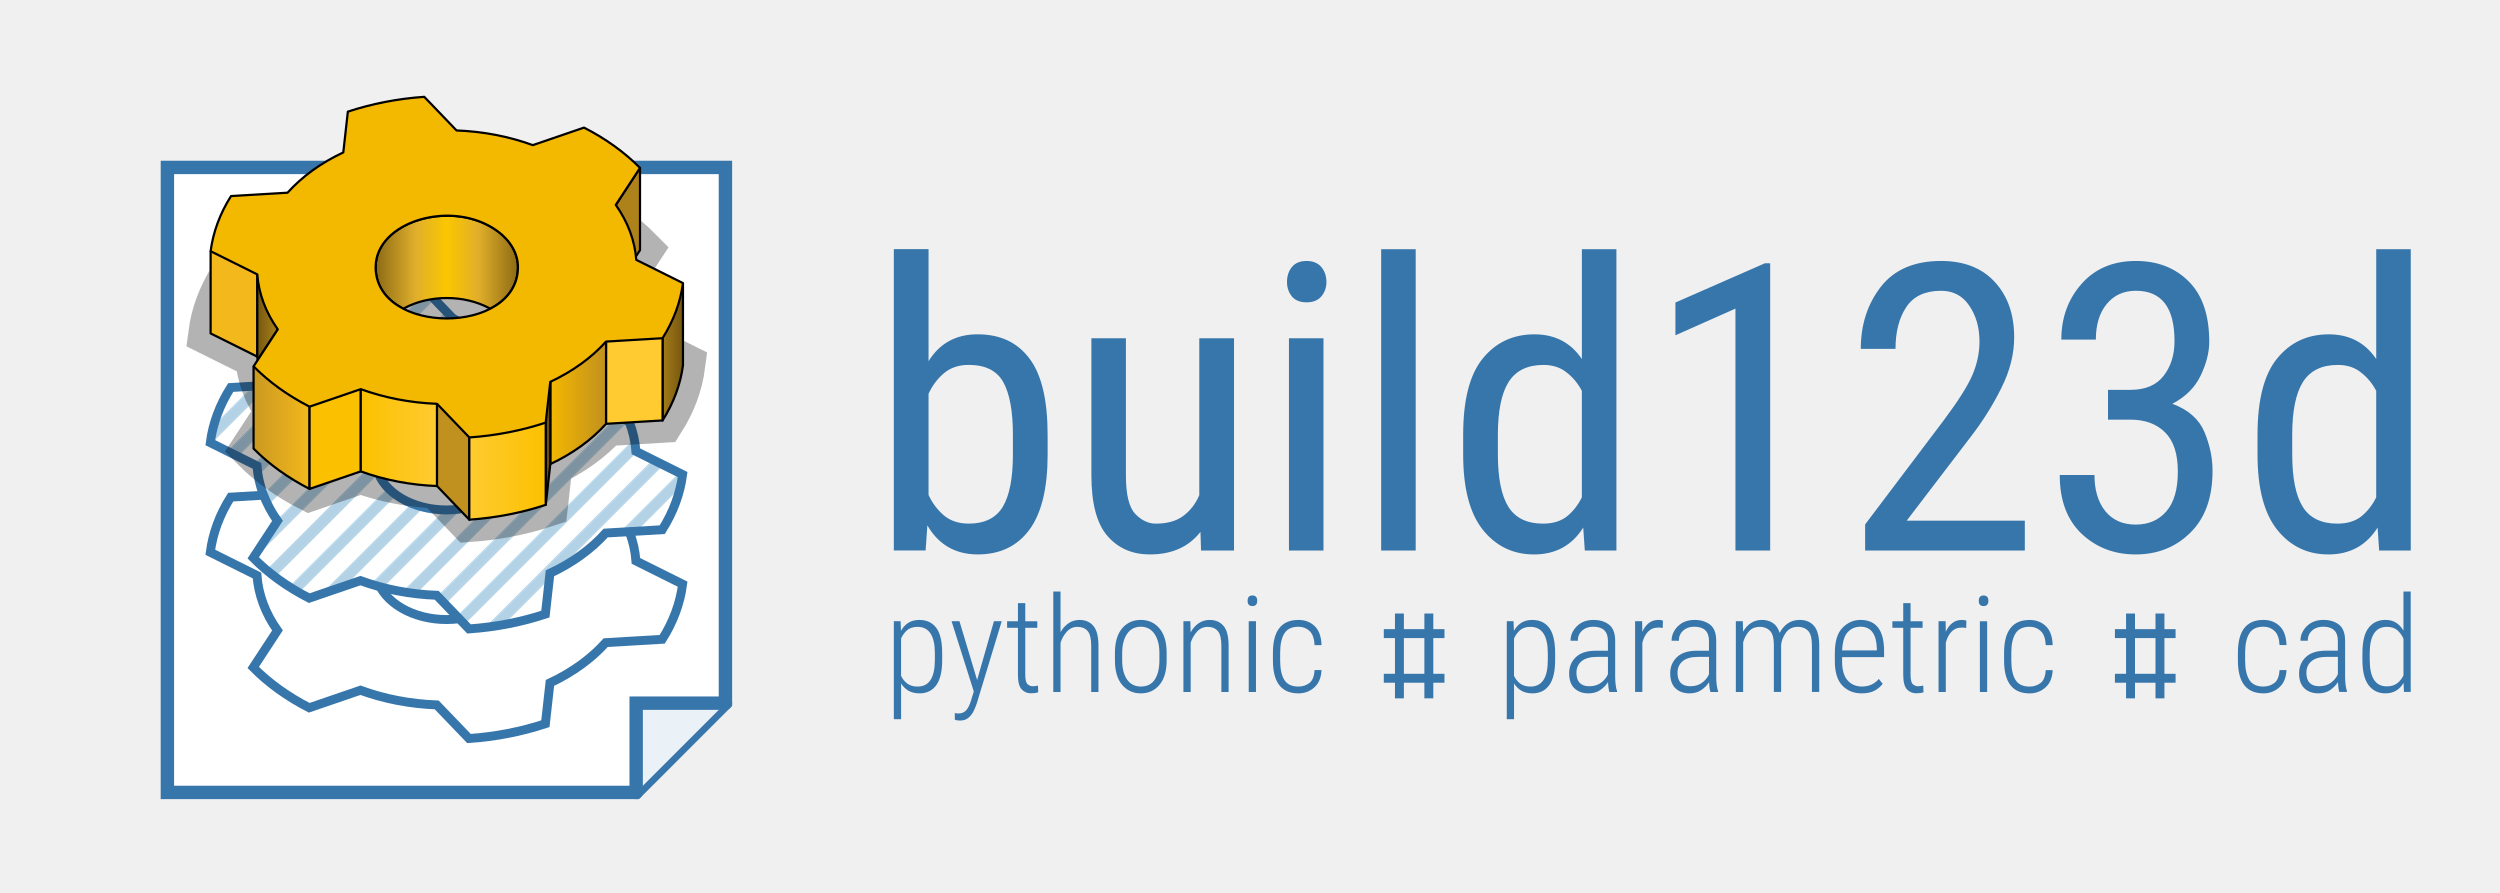
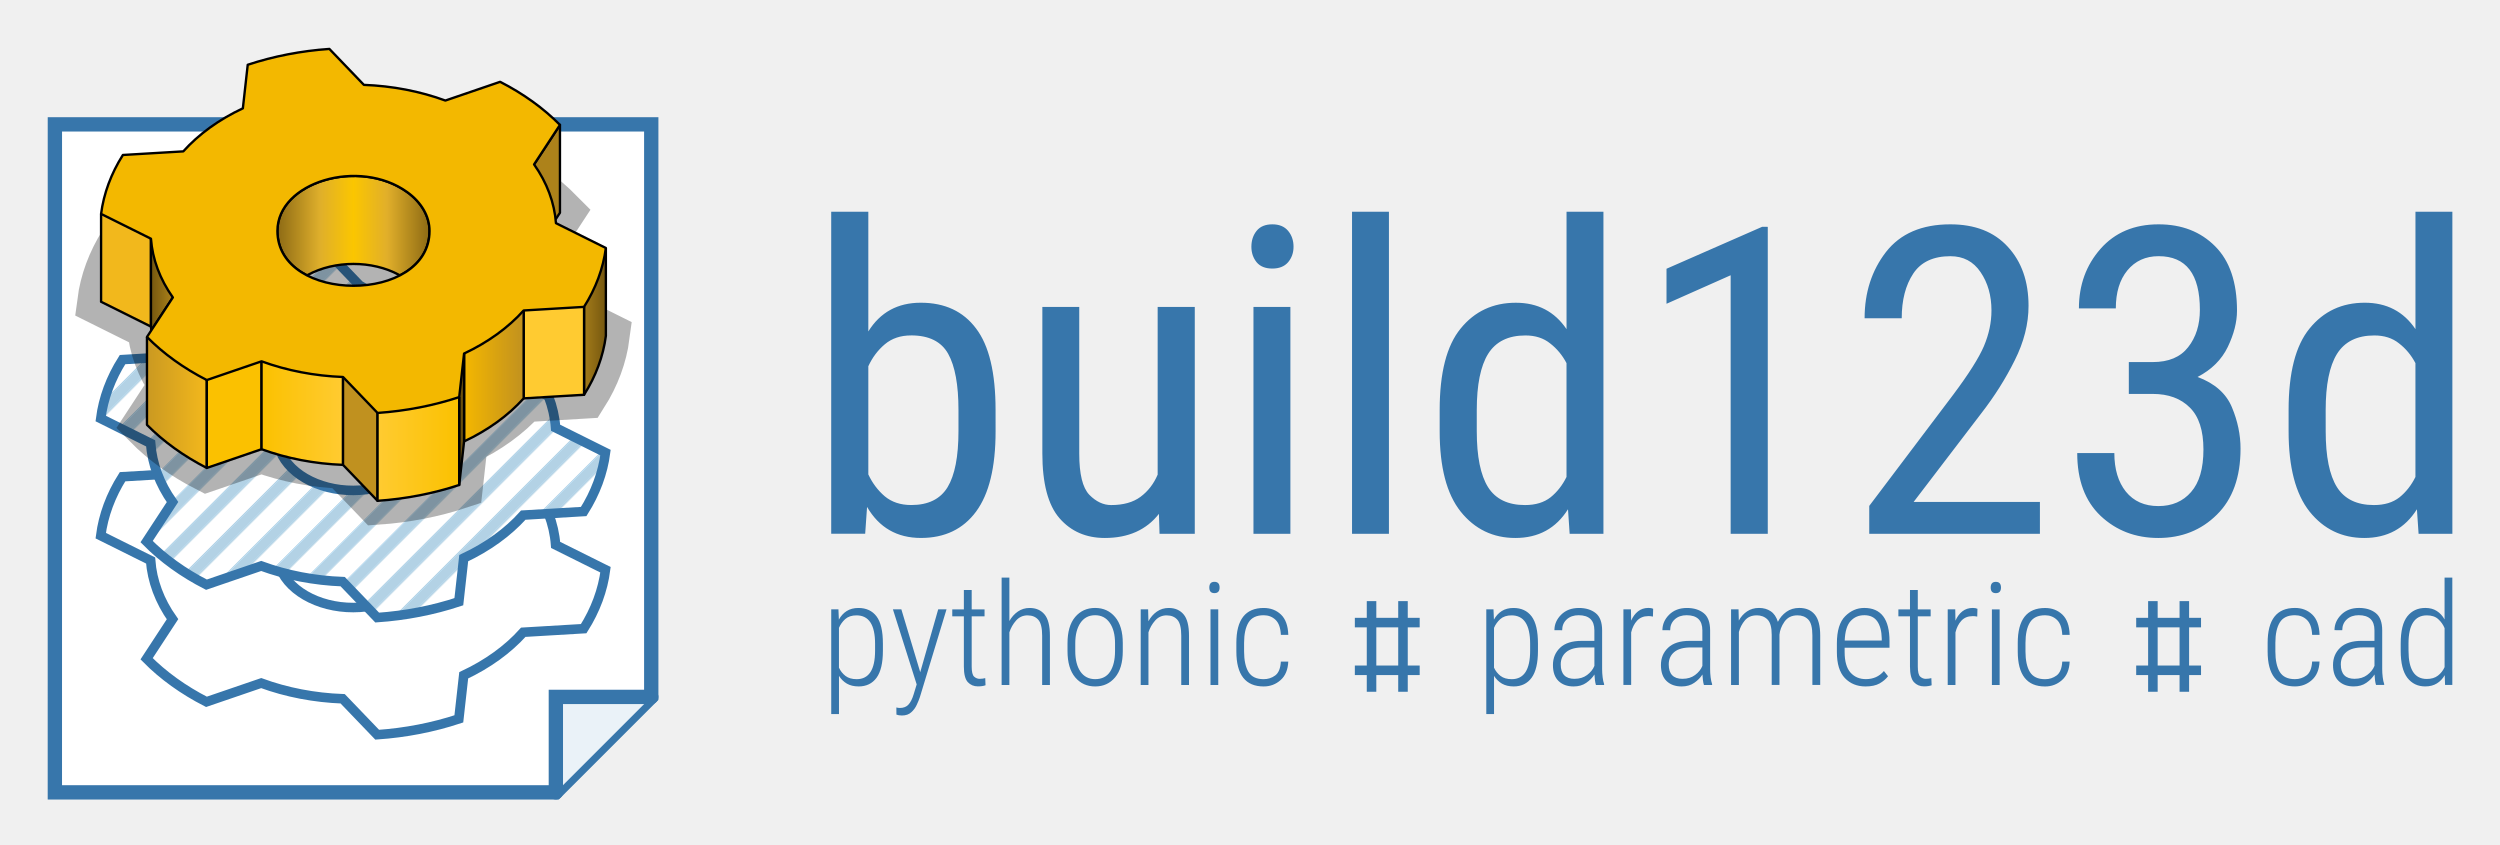
- <svg xmlns="http://www.w3.org/2000/svg" xmlns:xlink="http://www.w3.org/1999/xlink" width="560" height="200" version="1.1" viewBox="0 0 560 200">
-   <defs>
+ <svg xmlns="http://www.w3.org/2000/svg" xmlns:xlink="http://www.w3.org/1999/xlink" width="524" height="177" version="1.1" viewBox="0 0 524 177" id="svg43">
+   <defs id="defs17">
    <pattern id="a" xlink:href="#b" patternTransform="matrix(1.7678 1.7678 -1.7678 1.7678 192.36 370.15)" preserveAspectRatio="xMidYMid" />
    <pattern id="b" xlink:href="#c" patternTransform="matrix(.35355 .35355 -.35355 .35355 0 0)" preserveAspectRatio="xMidYMid" />
    <pattern id="c" width="2.5" height="1" fill="#b3d2e5" patternTransform="translate(0) scale(2)" patternUnits="userSpaceOnUse" preserveAspectRatio="xMidYMid">
-       <rect y="-.5" width="1" height="2" />
+       <rect y="-.5" width="1" height="2" id="rect1" />
    </pattern>
-     <linearGradient id="j" x1=".586" x2="7.705" y1="-48.683" y2="-48.683" gradientTransform="translate(42.47)" gradientUnits="userSpaceOnUse">
-       <stop stop-color="#7e5e11" offset="0" />
-       <stop stop-color="#dfaf2b" offset=".3" />
-       <stop stop-color="#fbc600" offset=".5" />
-       <stop stop-color="#e1af2a" offset=".7" />
-       <stop stop-color="#7e5e10" offset="1" />
+     <linearGradient id="j" x1="0.586" x2="7.705" y1="-48.683" y2="-48.683" gradientTransform="translate(42.47)" gradientUnits="userSpaceOnUse">
+       <stop stop-color="#7e5e11" offset="0" id="stop1" />
+       <stop stop-color="#dfaf2b" offset=".3" id="stop2" />
+       <stop stop-color="#fbc600" offset=".5" id="stop3" />
+       <stop stop-color="#e1af2a" offset=".7" id="stop4" />
+       <stop stop-color="#7e5e10" offset="1" id="stop5" />
    </linearGradient>
    <linearGradient id="i" x1="38.002" x2="38.933" y1="-46.19" y2="-46.19" gradientUnits="userSpaceOnUse">
-       <stop stop-color="#75570f" offset="0" />
-       <stop stop-color="#ac821a" offset="1" />
+       <stop stop-color="#75570f" offset="0" id="stop6" />
+       <stop stop-color="#ac821a" offset="1" id="stop7" />
    </linearGradient>
    <linearGradient id="h" x1="37.832" x2="40.378" y1="-41.174" y2="-41.174" gradientUnits="userSpaceOnUse">
-       <stop stop-color="#ca9921" offset="0" />
-       <stop stop-color="#f3b81c" offset="1" />
+       <stop stop-color="#ca9921" offset="0" id="stop8" />
+       <stop stop-color="#f3b81c" offset="1" id="stop9" />
    </linearGradient>
    <linearGradient id="g" x1="56.424" x2="57.352" y1="-44.623" y2="-44.623" gradientUnits="userSpaceOnUse">
-       <stop stop-color="#a37b19" offset="0" />
-       <stop stop-color="#75570f" offset="1" />
+       <stop stop-color="#a37b19" offset="0" id="stop10" />
+       <stop stop-color="#75570f" offset="1" id="stop11" />
    </linearGradient>
    <linearGradient id="f" x1="42.707" x2="46.172" y1="-40.721" y2="-40.721" gradientUnits="userSpaceOnUse">
-       <stop stop-color="#fbc100" offset="0" />
-       <stop stop-color="#ffcb31" offset="1" />
+       <stop stop-color="#fbc100" offset="0" id="stop12" />
+       <stop stop-color="#ffcb31" offset="1" id="stop13" />
    </linearGradient>
    <linearGradient id="e" x1="51.321" x2="53.855" y1="-42.302" y2="-42.302" gradientUnits="userSpaceOnUse">
-       <stop stop-color="#f4b700" offset="0" />
-       <stop stop-color="#c1911f" offset="1" />
+       <stop stop-color="#f4b700" offset="0" id="stop14" />
+       <stop stop-color="#c1911f" offset="1" id="stop15" />
    </linearGradient>
    <linearGradient id="d" x1="47.64" x2="51.113" y1="-39.196" y2="-39.196" gradientUnits="userSpaceOnUse">
-       <stop stop-color="#ffcb31" offset="0" />
-       <stop stop-color="#fbc100" offset="1" />
+       <stop stop-color="#ffcb31" offset="0" id="stop16" />
+       <stop stop-color="#fbc100" offset="1" id="stop17" />
    </linearGradient>
  </defs>
-   <g transform="translate(-172 -412)">
-     <g transform="translate(60.09 104.54)">
-       <g stroke="#3776ab">
-         <g transform="matrix(4.9276 0 0 4.9276 191.48 606.06)" stroke-linecap="round" stroke-miterlimit="20" stroke-width=".609">
-           <path d="m-8.538-52.986h25.367l1e-6 24.353-4.059 4.059-21.309-1e-6z" fill="#fff" />
-           <path d="m12.771-24.574v-4.059h4.059" fill="#eaf2f8" />
+   <g transform="translate(-197.9942,-423.4351)" id="g43">
+     <g transform="translate(60.09,104.54)" id="g42">
+       <g stroke="#3776ab" id="g20">
+         <g transform="matrix(4.9276,0,0,4.9276,191.48,606.06)" stroke-linecap="round" stroke-miterlimit="20" stroke-width="0.609" id="g18">
+           <path d="m -8.538,-52.986 h 25.367 l 1e-6,24.353 -4.059,4.059 -21.309,-10e-7 z" fill="#ffffff" id="path17" />
+           <path d="m 12.771,-24.574 v -4.059 h 4.059" fill="#eaf2f8" id="path18" />
        </g>
-         <path d="m197.06 438.91c2.769 5.133 10.197 8.129 17.71 7.142m38.104-19.508c0.824 2.143 1.323 4.343 1.487 6.564l10.456 5.204c-0.555 4.272-2.1 8.447-4.571 12.35l-12.661 0.753c-3.24 3.606-7.494 6.68-12.487 9.023l-1.021 9.133c-5.407 1.79-11.192 2.912-17.114 3.32l-7.234-7.532c-5.949-0.221-11.767-1.341-17.077-3.288l-11.476 3.929c-4.852-2.482-9.092-5.535-12.542-9.031l5.427-8.285c-2.709-3.827-4.273-8.021-4.59-12.312l-10.455-5.204c0.553-4.272 2.1-8.447 4.572-12.35l7.371-0.436" fill="none" stroke-width="2" />
-         <path d="m197.06 414.36c2.769 5.133 10.197 8.129 17.71 7.142 19.817-5.604-22.119-17.747-17.71-7.142zm-38.047-7.742c0.553-4.272 2.1-8.447 4.572-12.35l5.048-0.303c17.156-0.992 27.875-32.849 40.427-19.646l4.179 4.351 39.635 23.321c0.824 2.143 1.323 4.343 1.487 6.564l10.456 5.204c-0.555 4.272-2.1 8.447-4.571 12.35l-12.661 0.753c-3.24 3.606-7.494 6.68-12.487 9.023l-1.021 9.133c-5.407 1.79-11.192 2.912-17.114 3.32l-7.234-7.532c-5.949-0.221-11.767-1.341-17.077-3.289l-11.476 3.929c-4.852-2.482-9.092-5.535-12.542-9.031l5.427-8.285c-2.709-3.827-4.273-8.021-4.59-12.312z" fill="url(#a)" stroke-width="2" />
+         <path d="m 197.06,438.91 c 2.769,5.133 10.197,8.129 17.71,7.142 m 38.104,-19.508 c 0.824,2.143 1.323,4.343 1.487,6.564 l 10.456,5.204 c -0.555,4.272 -2.1,8.447 -4.571,12.35 l -12.661,0.753 c -3.24,3.606 -7.494,6.68 -12.487,9.023 l -1.021,9.133 c -5.407,1.79 -11.192,2.912 -17.114,3.32 l -7.234,-7.532 c -5.949,-0.221 -11.767,-1.341 -17.077,-3.288 l -11.476,3.929 c -4.852,-2.482 -9.092,-5.535 -12.542,-9.031 l 5.427,-8.285 c -2.709,-3.827 -4.273,-8.021 -4.59,-12.312 l -10.455,-5.204 c 0.553,-4.272 2.1,-8.447 4.572,-12.35 l 7.371,-0.436" fill="none" stroke-width="2" id="path19" />
+         <path d="m 197.06,414.36 c 2.769,5.133 10.197,8.129 17.71,7.142 19.817,-5.604 -22.119,-17.747 -17.71,-7.142 z m -38.047,-7.742 c 0.553,-4.272 2.1,-8.447 4.572,-12.35 l 5.048,-0.303 c 17.156,-0.992 27.875,-32.849 40.427,-19.646 l 4.179,4.351 39.635,23.321 c 0.824,2.143 1.323,4.343 1.487,6.564 l 10.456,5.204 c -0.555,4.272 -2.1,8.447 -4.571,12.35 l -12.661,0.753 c -3.24,3.606 -7.494,6.68 -12.487,9.023 l -1.021,9.133 c -5.407,1.79 -11.192,2.912 -17.114,3.32 l -7.234,-7.532 c -5.949,-0.221 -11.767,-1.341 -17.077,-3.289 l -11.476,3.929 c -4.852,-2.482 -9.092,-5.535 -12.542,-9.031 l 5.427,-8.285 c -2.709,-3.827 -4.273,-8.021 -4.59,-12.312 z" fill="url(#a)" stroke-width="2" id="path20" />
      </g>
-       <g transform="matrix(4.9276 0 0 4.9276 -17.713 606.14)" stroke="#000">
-         <path d="m48.901-46.384c-2.039-1.468-5.52-0.426-5.52 1.651 0 3.111 6.47 3.111 6.47 0 0-0.62-0.342-1.214-0.95-1.651zm-10.899 1.983-2.122-1.056c0.113-0.867 0.426-1.714 0.928-2.506l2.569-0.153c0.657-0.732 1.521-1.356 2.534-1.831l0.207-1.853c1.097-0.363 2.271-0.591 3.473-0.674l1.468 1.529c1.207 0.045 2.388 0.272 3.466 0.667l2.329-0.797c0.985 0.504 1.845 1.123 2.545 1.833l-1.101 1.681c0.55 0.777 0.867 1.628 0.931 2.498l2.122 1.056c-0.113 0.867-0.426 1.714-0.928 2.506l-2.569 0.153c-0.657 0.732-1.521 1.356-2.534 1.831l-0.207 1.853c-1.097 0.363-2.271 0.591-3.473 0.674l-1.468-1.529c-1.207-0.045-2.388-0.272-3.466-0.667l-2.329 0.797c-0.985-0.504-1.845-1.123-2.545-1.833l1.101-1.681c-0.55-0.777-0.867-1.628-0.931-2.498z" fill="none" stroke-opacity=".3" stroke-width="2.029" />
-         <g stroke-linejoin="round" stroke-width=".101">
-           <path d="m46.718-50.808c-1.691-0.03-3.337 0.909-3.337 2.337 0 0.895 0.536 1.532 1.298 1.912v-0.043a3.235 2.333 0 0 1 3.873 0v0.043c0.762-0.38 1.298-1.017 1.298-1.912 0-0.62-0.342-1.214-0.949-1.651-0.637-0.459-1.415-0.672-2.184-0.686z" fill="url(#j)" />
-           <path d="m35.88-49.195v3.738l2.122 1.056v-3.738" fill="#f2b81c" />
-           <path d="m55.215-48.962 0.184-0.282v-3.738l-1.101 1.681" fill="#ad821a" />
-           <path d="m38.002-48.139 1e-6 3.738a8.626 6.222 0 0 0 0.015 0.161l0.917-1.4" fill="url(#i)" />
-           <path d="m37.832-43.959v3.738c0.7 0.709 1.561 1.329 2.545 1.833l1e-6 -3.738" fill="url(#h)" />
-           <path d="m57.352-47.745v3.738c-0.113 0.867-0.426 1.714-0.928 2.506v-3.738" fill="url(#g)" />
-           <path d="m42.707-42.924v3.738l-2.329 0.797v-3.738" fill="#fbc100" />
-           <path d="m56.424-45.239v3.738l-2.569 0.153v-3.738" fill="#ffcb31" />
-           <path d="m46.172-42.257v3.738c-1.207-0.045-2.388-0.272-3.466-0.667v-3.738" fill="url(#f)" />
-           <path d="m53.855-45.086v3.738c-0.657 0.732-1.521 1.356-2.534 1.831v-3.738" fill="url(#e)" />
-           <path d="m47.64-40.728v3.738l-1.468-1.529v-3.738" fill="#c0911f" />
-           <path d="m51.321-43.255v3.738l-0.207 1.853v-3.738" fill="#6c500d" />
-           <path d="m51.113-41.402v3.738c-1.097 0.363-2.271 0.591-3.473 0.674v-3.738" fill="url(#d)" />
-           <path d="m48.901-50.122c-2.039-1.468-5.52-0.426-5.52 1.651 0 3.111 6.47 3.111 6.47 0 0-0.62-0.342-1.214-0.95-1.651zm-10.899 1.983-2.122-1.056c0.113-0.867 0.426-1.714 0.928-2.506l2.569-0.153c0.657-0.732 1.521-1.356 2.534-1.831l0.207-1.853c1.097-0.363 2.271-0.591 3.473-0.674l1.468 1.529c1.207 0.045 2.388 0.272 3.466 0.667l2.329-0.797c0.985 0.504 1.845 1.123 2.545 1.833l-1.101 1.681c0.55 0.777 0.867 1.628 0.931 2.498l2.122 1.056c-0.113 0.867-0.426 1.714-0.928 2.506l-2.569 0.153c-0.657 0.732-1.521 1.356-2.534 1.831l-0.207 1.853c-1.097 0.363-2.271 0.591-3.473 0.674l-1.468-1.529c-1.207-0.045-2.388-0.272-3.466-0.667l-2.329 0.797c-0.985-0.504-1.845-1.123-2.545-1.833l1.101-1.681c-0.55-0.777-0.867-1.628-0.931-2.498z" fill="#f3b800" />
+       <g transform="matrix(4.9276,0,0,4.9276,-17.713,606.14)" stroke="#000000" id="g36">
+         <path d="m 48.901,-46.384 c -2.039,-1.468 -5.52,-0.426 -5.52,1.651 0,3.111 6.47,3.111 6.47,0 0,-0.62 -0.342,-1.214 -0.95,-1.651 z m -10.899,1.983 -2.122,-1.056 c 0.113,-0.867 0.426,-1.714 0.928,-2.506 l 2.569,-0.153 c 0.657,-0.732 1.521,-1.356 2.534,-1.831 l 0.207,-1.853 c 1.097,-0.363 2.271,-0.591 3.473,-0.674 l 1.468,1.529 c 1.207,0.045 2.388,0.272 3.466,0.667 l 2.329,-0.797 c 0.985,0.504 1.845,1.123 2.545,1.833 l -1.101,1.681 c 0.55,0.777 0.867,1.628 0.931,2.498 l 2.122,1.056 c -0.113,0.867 -0.426,1.714 -0.928,2.506 l -2.569,0.153 c -0.657,0.732 -1.521,1.356 -2.534,1.831 l -0.207,1.853 c -1.097,0.363 -2.271,0.591 -3.473,0.674 l -1.468,-1.529 c -1.207,-0.045 -2.388,-0.272 -3.466,-0.667 l -2.329,0.797 c -0.985,-0.504 -1.845,-1.123 -2.545,-1.833 l 1.101,-1.681 c -0.55,-0.777 -0.867,-1.628 -0.931,-2.498 z" fill="none" stroke-opacity="0.3" stroke-width="2.029" id="path21" />
+         <g stroke-linejoin="round" stroke-width="0.101" id="g35">
+           <path d="m 46.718,-50.808 c -1.691,-0.03 -3.337,0.909 -3.337,2.337 0,0.895 0.536,1.532 1.298,1.912 v -0.043 a 3.235,2.333 0 0 1 3.873,0 v 0.043 c 0.762,-0.38 1.298,-1.017 1.298,-1.912 0,-0.62 -0.342,-1.214 -0.949,-1.651 -0.637,-0.459 -1.415,-0.672 -2.184,-0.686 z" fill="url(#j)" id="path22" style="fill:url(#j)" />
+           <path d="m 35.88,-49.195 v 3.738 l 2.122,1.056 v -3.738" fill="#f2b81c" id="path23" />
+           <path d="m 55.215,-48.962 0.184,-0.282 v -3.738 l -1.101,1.681" fill="#ad821a" id="path24" />
+           <path d="m 38.002,-48.139 10e-7,3.738 a 8.626,6.222 0 0 0 0.015,0.161 l 0.917,-1.4" fill="url(#i)" id="path25" style="fill:url(#i)" />
+           <path d="m 37.832,-43.959 v 3.738 c 0.7,0.709 1.561,1.329 2.545,1.833 l 10e-7,-3.738" fill="url(#h)" id="path26" style="fill:url(#h)" />
+           <path d="m 57.352,-47.745 v 3.738 c -0.113,0.867 -0.426,1.714 -0.928,2.506 v -3.738" fill="url(#g)" id="path27" style="fill:url(#g)" />
+           <path d="m 42.707,-42.924 v 3.738 l -2.329,0.797 v -3.738" fill="#fbc100" id="path28" />
+           <path d="m 56.424,-45.239 v 3.738 l -2.569,0.153 v -3.738" fill="#ffcb31" id="path29" />
+           <path d="m 46.172,-42.257 v 3.738 c -1.207,-0.045 -2.388,-0.272 -3.466,-0.667 v -3.738" fill="url(#f)" id="path30" style="fill:url(#f)" />
+           <path d="m 53.855,-45.086 v 3.738 c -0.657,0.732 -1.521,1.356 -2.534,1.831 v -3.738" fill="url(#e)" id="path31" style="fill:url(#e)" />
+           <path d="m 47.64,-40.728 v 3.738 l -1.468,-1.529 v -3.738" fill="#c0911f" id="path32" />
+           <path d="m 51.321,-43.255 v 3.738 l -0.207,1.853 v -3.738" fill="#6c500d" id="path33" />
+           <path d="m 51.113,-41.402 v 3.738 c -1.097,0.363 -2.271,0.591 -3.473,0.674 v -3.738" fill="url(#d)" id="path34" style="fill:url(#d)" />
+           <path d="m 48.901,-50.122 c -2.039,-1.468 -5.52,-0.426 -5.52,1.651 0,3.111 6.47,3.111 6.47,0 0,-0.62 -0.342,-1.214 -0.95,-1.651 z m -10.899,1.983 -2.122,-1.056 c 0.113,-0.867 0.426,-1.714 0.928,-2.506 l 2.569,-0.153 c 0.657,-0.732 1.521,-1.356 2.534,-1.831 l 0.207,-1.853 c 1.097,-0.363 2.271,-0.591 3.473,-0.674 l 1.468,1.529 c 1.207,0.045 2.388,0.272 3.466,0.667 l 2.329,-0.797 c 0.985,0.504 1.845,1.123 2.545,1.833 l -1.101,1.681 c 0.55,0.777 0.867,1.628 0.931,2.498 l 2.122,1.056 c -0.113,0.867 -0.426,1.714 -0.928,2.506 l -2.569,0.153 c -0.657,0.732 -1.521,1.356 -2.534,1.831 l -0.207,1.853 c -1.097,0.363 -2.271,0.591 -3.473,0.674 l -1.468,-1.529 c -1.207,-0.045 -2.388,-0.272 -3.466,-0.667 l -2.329,0.797 c -0.985,-0.504 -1.845,-1.123 -2.545,-1.833 l 1.101,-1.681 c -0.55,-0.777 -0.867,-1.628 -0.931,-2.498 z" fill="#f3b800" id="path35" />
        </g>
      </g>
-       <g transform="matrix(5 0 0 5 192.36 360.15)" stroke-miterlimit="20">
-         <path transform="translate(-48)" d="m73.099 20.524q-0.284 0-0.489-0.117-0.202-0.12-0.331-0.325v1.6h-0.325v-4.389h0.302l0.018 0.431q0.126-0.231 0.328-0.36 0.205-0.129 0.492-0.129 0.492 0 0.759 0.352t0.267 1.145v0.296q0 0.768-0.267 1.134-0.267 0.363-0.753 0.363zm-0.085-2.979q-0.299 0-0.475 0.158-0.173 0.158-0.261 0.366v1.67q0.097 0.208 0.275 0.346 0.179 0.135 0.466 0.135 0.773 0 0.773-1.192v-0.296q0-1.187-0.779-1.187zm2.657 3.425q-0.047 0.144-0.132 0.325-0.082 0.182-0.231 0.313-0.146 0.135-0.39 0.135-0.138 0-0.231-0.038l-0.003-0.299q0.082 0.021 0.146 0.021 0.237 0 0.366-0.146 0.129-0.144 0.214-0.428l0.126-0.413-0.996-3.147h0.354l0.791 2.634 0.753-2.634h0.349zm2.751-0.495q-0.126 0.047-0.322 0.047-0.252 0-0.419-0.176-0.167-0.179-0.167-0.656v-2.103h-0.486v-0.293h0.486v-0.812h0.328v0.812h0.539v0.293h-0.539v2.103q0 0.328 0.1 0.422 0.103 0.094 0.234 0.094 0.064 0 0.126-0.009 0.062-0.009 0.108-0.021zm1.764-2.93q-0.29 0-0.483 0.217t-0.281 0.495v2.206h-0.325v-4.5h0.325v1.819q0.141-0.249 0.357-0.398t0.492-0.149q0.398 0 0.624 0.27 0.226 0.267 0.226 0.894v2.065h-0.325v-2.068q0-0.486-0.164-0.668-0.161-0.182-0.445-0.182zm1.673 1.497v-0.328q0-0.718 0.319-1.099 0.322-0.381 0.838-0.381 0.519 0 0.838 0.381 0.322 0.381 0.322 1.099v0.328q0 0.718-0.322 1.102-0.319 0.381-0.835 0.381t-0.838-0.381q-0.322-0.384-0.322-1.102zm0.325-0.328v0.328q0 0.542 0.217 0.861 0.22 0.316 0.618 0.316 0.422 0 0.627-0.316 0.205-0.319 0.205-0.861v-0.328q0-0.533-0.22-0.853-0.22-0.322-0.615-0.322t-0.615 0.322q-0.217 0.319-0.217 0.853zm3.832-1.169q-0.29 0-0.483 0.217t-0.281 0.495v2.206h-0.325v-3.17h0.311l0.012 0.498q0.138-0.252 0.354-0.404 0.22-0.152 0.498-0.152 0.398 0 0.624 0.27 0.226 0.267 0.226 0.894v2.065h-0.325v-2.068q0-0.486-0.164-0.668-0.161-0.182-0.445-0.182zm1.787-1.166q0-0.24 0.214-0.24 0.217 0 0.217 0.24 0 0.234-0.217 0.234-0.214 0-0.214-0.234zm0.375 0.914v3.17h-0.325v-3.17zm1.904 2.927q0.272 0 0.483-0.155 0.214-0.158 0.237-0.583h0.311q-0.021 0.51-0.322 0.776-0.299 0.267-0.709 0.267-1.145 0-1.145-1.468v-0.357q0-1.465 1.145-1.465 0.434 0 0.724 0.275t0.308 0.853h-0.311q-0.021-0.442-0.226-0.633-0.202-0.19-0.495-0.19-0.451 0-0.636 0.305-0.185 0.302-0.185 0.855v0.357q0 0.557 0.185 0.861 0.185 0.302 0.636 0.302z" fill="#3776ab" stroke-opacity=".3" stroke-width=".065" aria-label="pythonic" />
-         <path d="m47.922 16.948v3.8m-1.318-3.8v3.8m-0.7-0.9h2.718m-2.718-2h2.718" fill="#00a15c" stroke="#3776ab" stroke-width=".4" />
-         <path d="m52.559 20.524q-0.284 0-0.489-0.117-0.202-0.12-0.331-0.325v1.6h-0.325v-4.389h0.302l0.018 0.431q0.126-0.231 0.328-0.36 0.205-0.129 0.492-0.129 0.492 0 0.759 0.352t0.267 1.145v0.296q0 0.768-0.267 1.134-0.267 0.363-0.753 0.363zm-0.085-2.979q-0.299 0-0.475 0.158-0.173 0.158-0.261 0.366v1.67q0.097 0.208 0.275 0.346 0.179 0.135 0.466 0.135 0.773 0 0.773-1.192v-0.296q0-1.187-0.779-1.187zm3.536 2.918q-0.026-0.082-0.041-0.199-0.015-0.12-0.021-0.24-0.123 0.196-0.343 0.349-0.217 0.152-0.53 0.152-0.393 0-0.63-0.226t-0.237-0.671q0-0.439 0.302-0.727t0.899-0.287h0.536v-0.442q0-0.633-0.662-0.633-0.305 0-0.498 0.176-0.19 0.176-0.19 0.454l-0.325-0.003q0-0.366 0.281-0.647 0.284-0.284 0.747-0.284 0.428 0 0.7 0.214t0.272 0.729v1.62q0 0.164 0.021 0.34t0.062 0.287v0.038zm-0.896-0.258q0.311 0 0.524-0.158 0.217-0.161 0.308-0.384v-0.773h-0.489q-0.457 0-0.691 0.193-0.231 0.193-0.231 0.519 0 0.604 0.58 0.604zm3.085-2.628q-0.284 0-0.463 0.19-0.176 0.19-0.249 0.492v2.203h-0.325v-3.17h0.316l0.009 0.475q0.105-0.246 0.287-0.39t0.439-0.144q0.12 0 0.196 0.035l-0.009 0.328q-0.094-0.021-0.202-0.021zm2.338 2.886q-0.026-0.082-0.041-0.199-0.015-0.12-0.021-0.24-0.123 0.196-0.343 0.349-0.217 0.152-0.53 0.152-0.393 0-0.63-0.226t-0.237-0.671q0-0.439 0.302-0.727t0.899-0.287h0.536v-0.442q0-0.633-0.662-0.633-0.305 0-0.498 0.176-0.19 0.176-0.19 0.454l-0.325-0.003q0-0.366 0.281-0.647 0.284-0.284 0.747-0.284 0.428 0 0.7 0.214 0.272 0.214 0.272 0.729v1.62q0 0.164 0.021 0.34t0.062 0.287v0.038zm-0.896-0.258q0.311 0 0.524-0.158 0.217-0.161 0.308-0.384v-0.773h-0.489q-0.457 0-0.691 0.193-0.231 0.193-0.231 0.519 0 0.604 0.58 0.604zm3.103-2.66q-0.313 0-0.492 0.214-0.176 0.211-0.249 0.483v2.221h-0.328v-3.17h0.313l0.012 0.469q0.132-0.24 0.346-0.384t0.501-0.144q0.284 0 0.489 0.138 0.208 0.138 0.302 0.445 0.126-0.255 0.354-0.419 0.229-0.164 0.542-0.164 0.419 0 0.647 0.272 0.231 0.272 0.231 0.888v2.068h-0.328v-2.071q0-0.498-0.176-0.674-0.173-0.176-0.457-0.173-0.352 0.003-0.539 0.27-0.185 0.267-0.208 0.542v2.106h-0.325v-2.098q0-0.469-0.176-0.645t-0.46-0.176zm5.511 2.552q-0.129 0.173-0.354 0.302-0.226 0.126-0.589 0.126-0.53 0-0.867-0.352-0.334-0.352-0.334-1.087v-0.363q0-0.794 0.346-1.14 0.346-0.349 0.8-0.349 1.06 0 1.06 1.397v0.272h-1.881v0.182q0 0.577 0.243 0.855 0.246 0.278 0.647 0.278 0.469 0 0.756-0.34zm-0.999-2.558q-0.346 0-0.571 0.246-0.223 0.243-0.246 0.814h1.553v-0.082q-0.009-0.463-0.188-0.721-0.179-0.258-0.548-0.258zm2.827 2.936q-0.126 0.047-0.322 0.047-0.252 0-0.419-0.176-0.167-0.179-0.167-0.656v-2.103h-0.486v-0.293h0.486v-0.812h0.328v0.812h0.539v0.293h-0.539v2.103q0 0.328 0.1 0.422 0.103 0.094 0.234 0.094 0.064 0 0.126-0.009 0.062-0.009 0.108-0.021zm1.711-2.897q-0.284 0-0.463 0.19-0.176 0.19-0.249 0.492v2.203h-0.325v-3.17h0.316l0.009 0.475q0.105-0.246 0.287-0.39t0.439-0.144q0.12 0 0.196 0.035l-0.009 0.328q-0.094-0.021-0.202-0.021zm0.765-1.198q0-0.24 0.214-0.24 0.217 0 0.217 0.24 0 0.234-0.217 0.234-0.214 0-0.214-0.234zm0.375 0.914v3.17h-0.325v-3.17zm1.904 2.927q0.272 0 0.483-0.155 0.214-0.158 0.237-0.583h0.311q-0.021 0.51-0.322 0.776-0.299 0.267-0.709 0.267-1.145 0-1.145-1.468v-0.357q0-1.465 1.145-1.465 0.434 0 0.724 0.275t0.308 0.853h-0.311q-0.021-0.442-0.226-0.633-0.202-0.19-0.495-0.19-0.451 0-0.636 0.305-0.185 0.302-0.185 0.855v0.357q0 0.557 0.185 0.861 0.185 0.302 0.636 0.302z" fill="#3776ab" stroke-opacity=".3" stroke-width=".065" aria-label="parametric" />
-         <path d="m80.676 16.948v3.8m-1.318-3.8v3.8m-0.7-0.9h2.718m-2.718-2h2.718" fill="#00a15c" stroke="#3776ab" stroke-width=".4" />
-         <path d="m85.313 20.219q0.272 0 0.483-0.155 0.214-0.158 0.237-0.583h0.311q-0.021 0.51-0.322 0.776-0.299 0.267-0.709 0.267-1.145 0-1.145-1.468v-0.357q0-1.465 1.145-1.465 0.434 0 0.724 0.275t0.308 0.853h-0.311q-0.021-0.442-0.226-0.633-0.202-0.19-0.495-0.19-0.451 0-0.636 0.305-0.185 0.302-0.185 0.855v0.357q0 0.557 0.185 0.861 0.185 0.302 0.636 0.302zm3.398 0.243q-0.026-0.082-0.041-0.199-0.015-0.12-0.021-0.24-0.123 0.196-0.343 0.349-0.217 0.152-0.53 0.152-0.393 0-0.63-0.226t-0.237-0.671q0-0.439 0.302-0.727t0.899-0.287h0.536v-0.442q0-0.633-0.662-0.633-0.305 0-0.498 0.176-0.19 0.176-0.19 0.454l-0.325-0.003q0-0.366 0.281-0.647 0.284-0.284 0.747-0.284 0.428 0 0.7 0.214t0.272 0.729v1.62q0 0.164 0.021 0.34t0.062 0.287v0.038zm-0.896-0.258q0.311 0 0.524-0.158 0.217-0.161 0.308-0.384v-0.773h-0.489q-0.457 0-0.691 0.193-0.231 0.193-0.231 0.519 0 0.604 0.58 0.604zm3.791 0.258-0.015-0.41q-0.123 0.22-0.328 0.346-0.202 0.126-0.489 0.126-0.469 0-0.75-0.363-0.278-0.366-0.278-1.134v-0.296q0-0.794 0.278-1.145 0.278-0.352 0.756-0.352 0.284 0 0.48 0.129 0.199 0.126 0.325 0.354v-1.755h0.325v4.5zm-1.532-1.435q0 1.184 0.765 1.184 0.29 0 0.469-0.141 0.182-0.141 0.278-0.354v-1.635q-0.088-0.214-0.264-0.375-0.173-0.161-0.478-0.161-0.771 0-0.771 1.187z" fill="#3776ab" stroke-opacity=".3" stroke-width=".065" aria-label="cad" />
-         <path transform="translate(-48)" d="m78.844 9.827q0 2.259-0.817 3.366t-2.312 1.107q-1.503 0-2.259-1.301l-0.079 1.125h-1.424v-13.5h1.556v5.019q0.747-1.204 2.197-1.204 1.512 0 2.32 1.081 0.817 1.072 0.817 3.419zm-3.542-4.017q-0.659 0-1.099 0.369-0.439 0.369-0.694 0.923v4.535q0.255 0.545 0.686 0.914 0.439 0.369 1.116 0.369 1.063 0 1.52-0.747 0.457-0.756 0.457-2.347v-0.888q0-1.582-0.431-2.356t-1.556-0.773zm10.415 8.315-0.026-0.835q-0.791 1.011-2.268 1.011-1.178 0-1.898-0.826t-0.721-2.725v-6.135h1.547v6.152q0 1.283 0.422 1.723 0.422 0.431 0.914 0.431 0.765 0 1.23-0.343 0.475-0.352 0.721-0.932v-7.031h1.556v9.51zm3.85-12.032q0-0.396 0.22-0.668t0.659-0.272q0.431 0 0.659 0.272t0.229 0.668q0 0.378-0.229 0.65-0.229 0.264-0.659 0.264-0.439 0-0.659-0.264-0.22-0.272-0.22-0.65zm1.635 2.522v9.51h-1.547v-9.51zm4.131-3.99v13.5h-1.547v-13.5zm7.576 13.5-0.07-1.028q-0.756 1.204-2.206 1.204-1.406 0-2.294-1.107-0.879-1.107-0.879-3.366v-0.888q0-2.347 0.879-3.419 0.879-1.081 2.312-1.081 1.38 0 2.127 1.107v-4.922h1.547v13.5zm-3.894-4.298q0 1.591 0.475 2.347 0.475 0.747 1.547 0.747 0.659 0 1.072-0.325 0.413-0.334 0.668-0.853v-4.772q-0.264-0.501-0.686-0.826-0.413-0.334-1.037-0.334-1.081 0-1.564 0.773-0.475 0.765-0.475 2.356zm12.199-8.569v12.867h-1.556v-10.837l-2.689 1.195v-1.468l4.008-1.758zm11.408 11.531v1.336h-7.154v-1.169l3.524-4.667q0.967-1.292 1.283-2.03 0.316-0.747 0.316-1.494 0-0.94-0.457-1.608-0.448-0.668-1.266-0.668-1.072 0-1.556 0.729t-0.483 1.872h-1.556q0-1.617 0.896-2.777 0.905-1.16 2.698-1.16 1.547 0 2.408 0.94 0.87 0.94 0.87 2.478 0 1.134-0.58 2.285-0.571 1.151-1.397 2.215l-2.839 3.718zm4.729-4.526h-1.002v-1.336h1.002q1.002 0 1.485-0.624 0.492-0.624 0.492-1.565 0-2.25-1.731-2.25-0.817 0-1.31 0.598-0.483 0.589-0.483 1.591h-1.547q0-1.468 0.905-2.496 0.905-1.028 2.435-1.028 1.459 0 2.373 0.923 0.914 0.914 0.914 2.698 0 0.712-0.387 1.52-0.387 0.8-1.266 1.257 1.081 0.404 1.441 1.274 0.36 0.861 0.36 1.731 0 1.793-0.993 2.769-0.984 0.976-2.452 0.976-1.433 0-2.417-0.923-0.984-0.932-0.984-2.637h1.556q0 1.011 0.483 1.617 0.492 0.606 1.362 0.606 0.861 0 1.371-0.589 0.519-0.589 0.519-1.784 0-1.195-0.571-1.758-0.571-0.571-1.556-0.571zm11.145 5.862-0.07-1.028q-0.756 1.204-2.206 1.204-1.406 0-2.294-1.107-0.879-1.107-0.879-3.366v-0.888q0-2.347 0.879-3.419 0.879-1.081 2.312-1.081 1.38 0 2.127 1.107v-4.922h1.547v13.5zm-3.894-4.298q0 1.591 0.475 2.347 0.475 0.747 1.547 0.747 0.659 0 1.072-0.325 0.413-0.334 0.668-0.853v-4.772q-0.264-0.501-0.686-0.826-0.413-0.334-1.037-0.334-1.081 0-1.565 0.773-0.475 0.765-0.475 2.356z" fill="#3776ab" aria-label="build123d" />
+       <g transform="matrix(5,0,0,5,192.36,360.15)" stroke-miterlimit="20" id="g41">
+         <path transform="translate(-48)" d="m 73.099,20.524 q -0.284,0 -0.489,-0.117 -0.202,-0.12 -0.331,-0.325 v 1.6 h -0.325 v -4.389 h 0.302 l 0.018,0.431 q 0.126,-0.231 0.328,-0.36 0.205,-0.129 0.492,-0.129 0.492,0 0.759,0.352 0.267,0.352 0.267,1.145 v 0.296 q 0,0.768 -0.267,1.134 -0.267,0.363 -0.753,0.363 z m -0.085,-2.979 q -0.299,0 -0.475,0.158 -0.173,0.158 -0.261,0.366 v 1.67 q 0.097,0.208 0.275,0.346 0.179,0.135 0.466,0.135 0.773,0 0.773,-1.192 v -0.296 q 0,-1.187 -0.779,-1.187 z m 2.657,3.425 q -0.047,0.144 -0.132,0.325 -0.082,0.182 -0.231,0.313 -0.146,0.135 -0.39,0.135 -0.138,0 -0.231,-0.038 l -0.003,-0.299 q 0.082,0.021 0.146,0.021 0.237,0 0.366,-0.146 0.129,-0.144 0.214,-0.428 l 0.126,-0.413 -0.996,-3.147 h 0.354 l 0.791,2.634 0.753,-2.634 h 0.349 z m 2.751,-0.495 q -0.126,0.047 -0.322,0.047 -0.252,0 -0.419,-0.176 -0.167,-0.179 -0.167,-0.656 v -2.103 h -0.486 v -0.293 h 0.486 v -0.812 h 0.328 v 0.812 h 0.539 v 0.293 h -0.539 v 2.103 q 0,0.328 0.1,0.422 0.103,0.094 0.234,0.094 0.064,0 0.126,-0.009 0.062,-0.009 0.108,-0.021 z m 1.764,-2.93 q -0.29,0 -0.483,0.217 -0.193,0.217 -0.281,0.495 v 2.206 h -0.325 v -4.5 h 0.325 v 1.819 q 0.141,-0.249 0.357,-0.398 0.217,-0.149 0.492,-0.149 0.398,0 0.624,0.27 0.226,0.267 0.226,0.894 v 2.065 h -0.325 v -2.068 q 0,-0.486 -0.164,-0.668 -0.161,-0.182 -0.445,-0.182 z m 1.673,1.497 v -0.328 q 0,-0.718 0.319,-1.099 0.322,-0.381 0.838,-0.381 0.519,0 0.838,0.381 0.322,0.381 0.322,1.099 v 0.328 q 0,0.718 -0.322,1.102 -0.319,0.381 -0.835,0.381 -0.516,0 -0.838,-0.381 -0.322,-0.384 -0.322,-1.102 z m 0.325,-0.328 v 0.328 q 0,0.542 0.217,0.861 0.22,0.316 0.618,0.316 0.422,0 0.627,-0.316 0.205,-0.319 0.205,-0.861 v -0.328 q 0,-0.533 -0.22,-0.853 -0.22,-0.322 -0.615,-0.322 -0.396,0 -0.615,0.322 -0.217,0.319 -0.217,0.853 z m 3.832,-1.169 q -0.29,0 -0.483,0.217 -0.193,0.217 -0.281,0.495 v 2.206 h -0.325 v -3.17 h 0.311 l 0.012,0.498 q 0.138,-0.252 0.354,-0.404 0.22,-0.152 0.498,-0.152 0.398,0 0.624,0.27 0.226,0.267 0.226,0.894 v 2.065 h -0.325 v -2.068 q 0,-0.486 -0.164,-0.668 -0.161,-0.182 -0.445,-0.182 z m 1.787,-1.166 q 0,-0.24 0.214,-0.24 0.217,0 0.217,0.24 0,0.234 -0.217,0.234 -0.214,0 -0.214,-0.234 z m 0.375,0.914 v 3.17 h -0.325 v -3.17 z m 1.904,2.927 q 0.272,0 0.483,-0.155 0.214,-0.158 0.237,-0.583 h 0.311 q -0.021,0.51 -0.322,0.776 -0.299,0.267 -0.709,0.267 -1.145,0 -1.145,-1.468 v -0.357 q 0,-1.465 1.145,-1.465 0.434,0 0.724,0.275 0.29,0.275 0.308,0.853 h -0.311 q -0.021,-0.442 -0.226,-0.633 -0.202,-0.19 -0.495,-0.19 -0.451,0 -0.636,0.305 -0.185,0.302 -0.185,0.855 v 0.357 q 0,0.557 0.185,0.861 0.185,0.302 0.636,0.302 z" fill="#3776ab" stroke-opacity="0.3" stroke-width="0.065" aria-label="pythonic" id="path36" />
+         <path d="m 47.922,16.948 v 3.8 m -1.318,-3.8 v 3.8 m -0.7,-0.9 h 2.718 m -2.718,-2 h 2.718" fill="#00a15c" stroke="#3776ab" stroke-width="0.4" id="path37" />
+         <path d="m 52.559,20.524 q -0.284,0 -0.489,-0.117 -0.202,-0.12 -0.331,-0.325 v 1.6 h -0.325 v -4.389 h 0.302 l 0.018,0.431 q 0.126,-0.231 0.328,-0.36 0.205,-0.129 0.492,-0.129 0.492,0 0.759,0.352 0.267,0.352 0.267,1.145 v 0.296 q 0,0.768 -0.267,1.134 -0.267,0.363 -0.753,0.363 z m -0.085,-2.979 q -0.299,0 -0.475,0.158 -0.173,0.158 -0.261,0.366 v 1.67 q 0.097,0.208 0.275,0.346 0.179,0.135 0.466,0.135 0.773,0 0.773,-1.192 v -0.296 q 0,-1.187 -0.779,-1.187 z m 3.536,2.918 q -0.026,-0.082 -0.041,-0.199 -0.015,-0.12 -0.021,-0.24 -0.123,0.196 -0.343,0.349 -0.217,0.152 -0.53,0.152 -0.393,0 -0.63,-0.226 -0.237,-0.226 -0.237,-0.671 0,-0.439 0.302,-0.727 0.302,-0.287 0.899,-0.287 h 0.536 v -0.442 q 0,-0.633 -0.662,-0.633 -0.305,0 -0.498,0.176 -0.19,0.176 -0.19,0.454 l -0.325,-0.003 q 0,-0.366 0.281,-0.647 0.284,-0.284 0.747,-0.284 0.428,0 0.7,0.214 0.272,0.214 0.272,0.729 v 1.62 q 0,0.164 0.021,0.34 0.021,0.176 0.062,0.287 v 0.038 z m -0.896,-0.258 q 0.311,0 0.524,-0.158 0.217,-0.161 0.308,-0.384 v -0.773 h -0.489 q -0.457,0 -0.691,0.193 -0.231,0.193 -0.231,0.519 0,0.604 0.58,0.604 z m 3.085,-2.628 q -0.284,0 -0.463,0.19 -0.176,0.19 -0.249,0.492 v 2.203 h -0.325 v -3.17 h 0.316 l 0.009,0.475 q 0.105,-0.246 0.287,-0.39 0.182,-0.144 0.439,-0.144 0.12,0 0.196,0.035 l -0.009,0.328 q -0.094,-0.021 -0.202,-0.021 z m 2.338,2.886 q -0.026,-0.082 -0.041,-0.199 -0.015,-0.12 -0.021,-0.24 -0.123,0.196 -0.343,0.349 -0.217,0.152 -0.53,0.152 -0.393,0 -0.63,-0.226 -0.237,-0.226 -0.237,-0.671 0,-0.439 0.302,-0.727 0.302,-0.287 0.899,-0.287 h 0.536 v -0.442 q 0,-0.633 -0.662,-0.633 -0.305,0 -0.498,0.176 -0.19,0.176 -0.19,0.454 l -0.325,-0.003 q 0,-0.366 0.281,-0.647 0.284,-0.284 0.747,-0.284 0.428,0 0.7,0.214 0.272,0.214 0.272,0.729 v 1.62 q 0,0.164 0.021,0.34 0.021,0.176 0.062,0.287 v 0.038 z m -0.896,-0.258 q 0.311,0 0.524,-0.158 0.217,-0.161 0.308,-0.384 v -0.773 h -0.489 q -0.457,0 -0.691,0.193 -0.231,0.193 -0.231,0.519 0,0.604 0.58,0.604 z m 3.103,-2.66 q -0.313,0 -0.492,0.214 -0.176,0.211 -0.249,0.483 v 2.221 h -0.328 v -3.17 h 0.313 l 0.012,0.469 q 0.132,-0.24 0.346,-0.384 0.214,-0.144 0.501,-0.144 0.284,0 0.489,0.138 0.208,0.138 0.302,0.445 0.126,-0.255 0.354,-0.419 0.229,-0.164 0.542,-0.164 0.419,0 0.647,0.272 0.231,0.272 0.231,0.888 v 2.068 h -0.328 v -2.071 q 0,-0.498 -0.176,-0.674 -0.173,-0.176 -0.457,-0.173 -0.352,0.003 -0.539,0.27 -0.185,0.267 -0.208,0.542 v 2.106 h -0.325 v -2.098 q 0,-0.469 -0.176,-0.645 -0.176,-0.176 -0.46,-0.176 z m 5.511,2.552 q -0.129,0.173 -0.354,0.302 -0.226,0.126 -0.589,0.126 -0.53,0 -0.867,-0.352 -0.334,-0.352 -0.334,-1.087 v -0.363 q 0,-0.794 0.346,-1.14 0.346,-0.349 0.8,-0.349 1.06,0 1.06,1.397 v 0.272 h -1.881 v 0.182 q 0,0.577 0.243,0.855 0.246,0.278 0.647,0.278 0.469,0 0.756,-0.34 z m -0.999,-2.558 q -0.346,0 -0.571,0.246 -0.223,0.243 -0.246,0.814 h 1.553 v -0.082 q -0.009,-0.463 -0.188,-0.721 -0.179,-0.258 -0.548,-0.258 z m 2.827,2.936 q -0.126,0.047 -0.322,0.047 -0.252,0 -0.419,-0.176 -0.167,-0.179 -0.167,-0.656 v -2.103 h -0.486 v -0.293 h 0.486 v -0.812 h 0.328 v 0.812 h 0.539 v 0.293 h -0.539 v 2.103 q 0,0.328 0.1,0.422 0.103,0.094 0.234,0.094 0.064,0 0.126,-0.009 0.062,-0.009 0.108,-0.021 z m 1.711,-2.897 q -0.284,0 -0.463,0.19 -0.176,0.19 -0.249,0.492 v 2.203 h -0.325 v -3.17 h 0.316 l 0.009,0.475 q 0.105,-0.246 0.287,-0.39 0.182,-0.144 0.439,-0.144 0.12,0 0.196,0.035 l -0.009,0.328 q -0.094,-0.021 -0.202,-0.021 z m 0.765,-1.198 q 0,-0.24 0.214,-0.24 0.217,0 0.217,0.24 0,0.234 -0.217,0.234 -0.214,0 -0.214,-0.234 z m 0.375,0.914 v 3.17 h -0.325 v -3.17 z m 1.904,2.927 q 0.272,0 0.483,-0.155 0.214,-0.158 0.237,-0.583 h 0.311 q -0.021,0.51 -0.322,0.776 -0.299,0.267 -0.709,0.267 -1.145,0 -1.145,-1.468 v -0.357 q 0,-1.465 1.145,-1.465 0.434,0 0.724,0.275 0.29,0.275 0.308,0.853 h -0.311 q -0.021,-0.442 -0.226,-0.633 -0.202,-0.19 -0.495,-0.19 -0.451,0 -0.636,0.305 -0.185,0.302 -0.185,0.855 v 0.357 q 0,0.557 0.185,0.861 0.185,0.302 0.636,0.302 z" fill="#3776ab" stroke-opacity="0.3" stroke-width="0.065" aria-label="parametric" id="path38" />
+         <path d="m 80.676,16.948 v 3.8 m -1.318,-3.8 v 3.8 m -0.7,-0.9 h 2.718 m -2.718,-2 h 2.718" fill="#00a15c" stroke="#3776ab" stroke-width="0.4" id="path39" />
+         <path d="m 85.313,20.219 q 0.272,0 0.483,-0.155 0.214,-0.158 0.237,-0.583 h 0.311 q -0.021,0.51 -0.322,0.776 -0.299,0.267 -0.709,0.267 -1.145,0 -1.145,-1.468 v -0.357 q 0,-1.465 1.145,-1.465 0.434,0 0.724,0.275 0.29,0.275 0.308,0.853 H 86.034 q -0.021,-0.442 -0.226,-0.633 -0.202,-0.19 -0.495,-0.19 -0.451,0 -0.636,0.305 -0.185,0.302 -0.185,0.855 v 0.357 q 0,0.557 0.185,0.861 0.185,0.302 0.636,0.302 z m 3.398,0.243 q -0.026,-0.082 -0.041,-0.199 -0.015,-0.12 -0.021,-0.24 -0.123,0.196 -0.343,0.349 -0.217,0.152 -0.53,0.152 -0.393,0 -0.63,-0.226 -0.237,-0.226 -0.237,-0.671 0,-0.439 0.302,-0.727 0.302,-0.287 0.899,-0.287 h 0.536 v -0.442 q 0,-0.633 -0.662,-0.633 -0.305,0 -0.498,0.176 -0.19,0.176 -0.19,0.454 l -0.325,-0.003 q 0,-0.366 0.281,-0.647 0.284,-0.284 0.747,-0.284 0.428,0 0.7,0.214 0.272,0.214 0.272,0.729 v 1.62 q 0,0.164 0.021,0.34 0.021,0.176 0.062,0.287 v 0.038 z m -0.896,-0.258 q 0.311,0 0.524,-0.158 0.217,-0.161 0.308,-0.384 v -0.773 h -0.489 q -0.457,0 -0.691,0.193 -0.231,0.193 -0.231,0.519 0,0.604 0.58,0.604 z m 3.791,0.258 -0.015,-0.41 q -0.123,0.22 -0.328,0.346 -0.202,0.126 -0.489,0.126 -0.469,0 -0.75,-0.363 -0.278,-0.366 -0.278,-1.134 v -0.296 q 0,-0.794 0.278,-1.145 0.278,-0.352 0.756,-0.352 0.284,0 0.48,0.129 0.199,0.126 0.325,0.354 v -1.755 h 0.325 v 4.5 z m -1.532,-1.435 q 0,1.184 0.765,1.184 0.29,0 0.469,-0.141 0.182,-0.141 0.278,-0.354 v -1.635 q -0.088,-0.214 -0.264,-0.375 -0.173,-0.161 -0.478,-0.161 -0.771,0 -0.771,1.187 z" fill="#3776ab" stroke-opacity="0.3" stroke-width="0.065" aria-label="cad" id="path40" />
+         <path transform="translate(-48)" d="m 78.844,9.827 q 0,2.259 -0.817,3.366 -0.817,1.107 -2.312,1.107 -1.503,0 -2.259,-1.301 l -0.079,1.125 h -1.424 v -13.5 h 1.556 v 5.019 q 0.747,-1.204 2.197,-1.204 1.512,0 2.32,1.081 0.817,1.072 0.817,3.419 z M 75.302,5.81 q -0.659,0 -1.099,0.369 -0.439,0.369 -0.694,0.923 v 4.535 q 0.255,0.545 0.686,0.914 0.439,0.369 1.116,0.369 1.063,0 1.52,-0.747 0.457,-0.756 0.457,-2.347 v -0.888 q 0,-1.582 -0.431,-2.356 -0.431,-0.773 -1.556,-0.773 z m 10.415,8.315 -0.026,-0.835 q -0.791,1.011 -2.268,1.011 -1.178,0 -1.898,-0.826 -0.721,-0.826 -0.721,-2.725 v -6.135 h 1.547 v 6.152 q 0,1.283 0.422,1.723 0.422,0.431 0.914,0.431 0.765,0 1.23,-0.343 0.475,-0.352 0.721,-0.932 v -7.031 h 1.556 v 9.51 z m 3.85,-12.032 q 0,-0.396 0.22,-0.668 0.22,-0.272 0.659,-0.272 0.431,0 0.659,0.272 0.229,0.272 0.229,0.668 0,0.378 -0.229,0.65 -0.229,0.264 -0.659,0.264 -0.439,0 -0.659,-0.264 Q 89.567,2.471 89.567,2.093 Z m 1.635,2.522 v 9.51 H 89.654 V 4.615 Z m 4.131,-3.99 v 13.5 h -1.547 v -13.5 z m 7.576,13.5 -0.07,-1.028 q -0.756,1.204 -2.206,1.204 -1.406,0 -2.294,-1.107 -0.879,-1.107 -0.879,-3.366 V 8.94 q 0,-2.347 0.879,-3.419 0.879,-1.081 2.312,-1.081 1.38,0 2.127,1.107 V 0.625 h 1.547 v 13.5 z M 99.015,9.827 q 0,1.591 0.475,2.347 0.475,0.747 1.547,0.747 0.659,0 1.072,-0.325 0.413,-0.334 0.668,-0.853 v -4.772 q -0.264,-0.501 -0.686,-0.826 -0.413,-0.334 -1.037,-0.334 -1.081,0 -1.564,0.773 -0.475,0.765 -0.475,2.356 z m 12.199,-8.569 v 12.867 h -1.556 V 3.288 l -2.689,1.195 V 3.015 l 4.008,-1.758 z m 11.408,11.531 v 1.336 h -7.154 v -1.169 l 3.524,-4.667 q 0.967,-1.292 1.283,-2.03 0.316,-0.747 0.316,-1.494 0,-0.94 -0.457,-1.608 -0.448,-0.668 -1.266,-0.668 -1.072,0 -1.556,0.729 -0.483,0.729 -0.483,1.872 h -1.556 q 0,-1.617 0.896,-2.777 0.905,-1.16 2.698,-1.16 1.547,0 2.408,0.94 0.87,0.94 0.87,2.478 0,1.134 -0.58,2.285 -0.571,1.151 -1.397,2.215 l -2.839,3.718 z m 4.729,-4.526 h -1.002 V 6.927 h 1.002 q 1.002,0 1.485,-0.624 0.492,-0.624 0.492,-1.565 0,-2.25 -1.731,-2.25 -0.817,0 -1.31,0.598 -0.483,0.589 -0.483,1.591 h -1.547 q 0,-1.468 0.905,-2.496 0.905,-1.028 2.435,-1.028 1.459,0 2.373,0.923 0.914,0.914 0.914,2.698 0,0.712 -0.387,1.52 -0.387,0.8 -1.266,1.257 1.081,0.404 1.441,1.274 0.36,0.861 0.36,1.731 0,1.793 -0.993,2.769 -0.984,0.976 -2.452,0.976 -1.433,0 -2.417,-0.923 -0.984,-0.932 -0.984,-2.637 h 1.556 q 0,1.011 0.483,1.617 0.492,0.606 1.362,0.606 0.861,0 1.371,-0.589 0.519,-0.589 0.519,-1.784 0,-1.195 -0.571,-1.758 -0.571,-0.571 -1.556,-0.571 z m 11.145,5.862 -0.07,-1.028 q -0.756,1.204 -2.206,1.204 -1.406,0 -2.294,-1.107 -0.879,-1.107 -0.879,-3.366 V 8.939 q 0,-2.347 0.879,-3.419 0.879,-1.081 2.312,-1.081 1.38,0 2.127,1.107 V 0.625 h 1.547 v 13.5 z m -3.894,-4.298 q 0,1.591 0.475,2.347 0.475,0.747 1.547,0.747 0.659,0 1.072,-0.325 0.413,-0.334 0.668,-0.853 v -4.772 q -0.264,-0.501 -0.686,-0.826 -0.413,-0.334 -1.037,-0.334 -1.081,0 -1.565,0.773 -0.475,0.765 -0.475,2.356 z" fill="#3776ab" aria-label="build123d" id="path41" />
      </g>
    </g>
  </g>
</svg>
